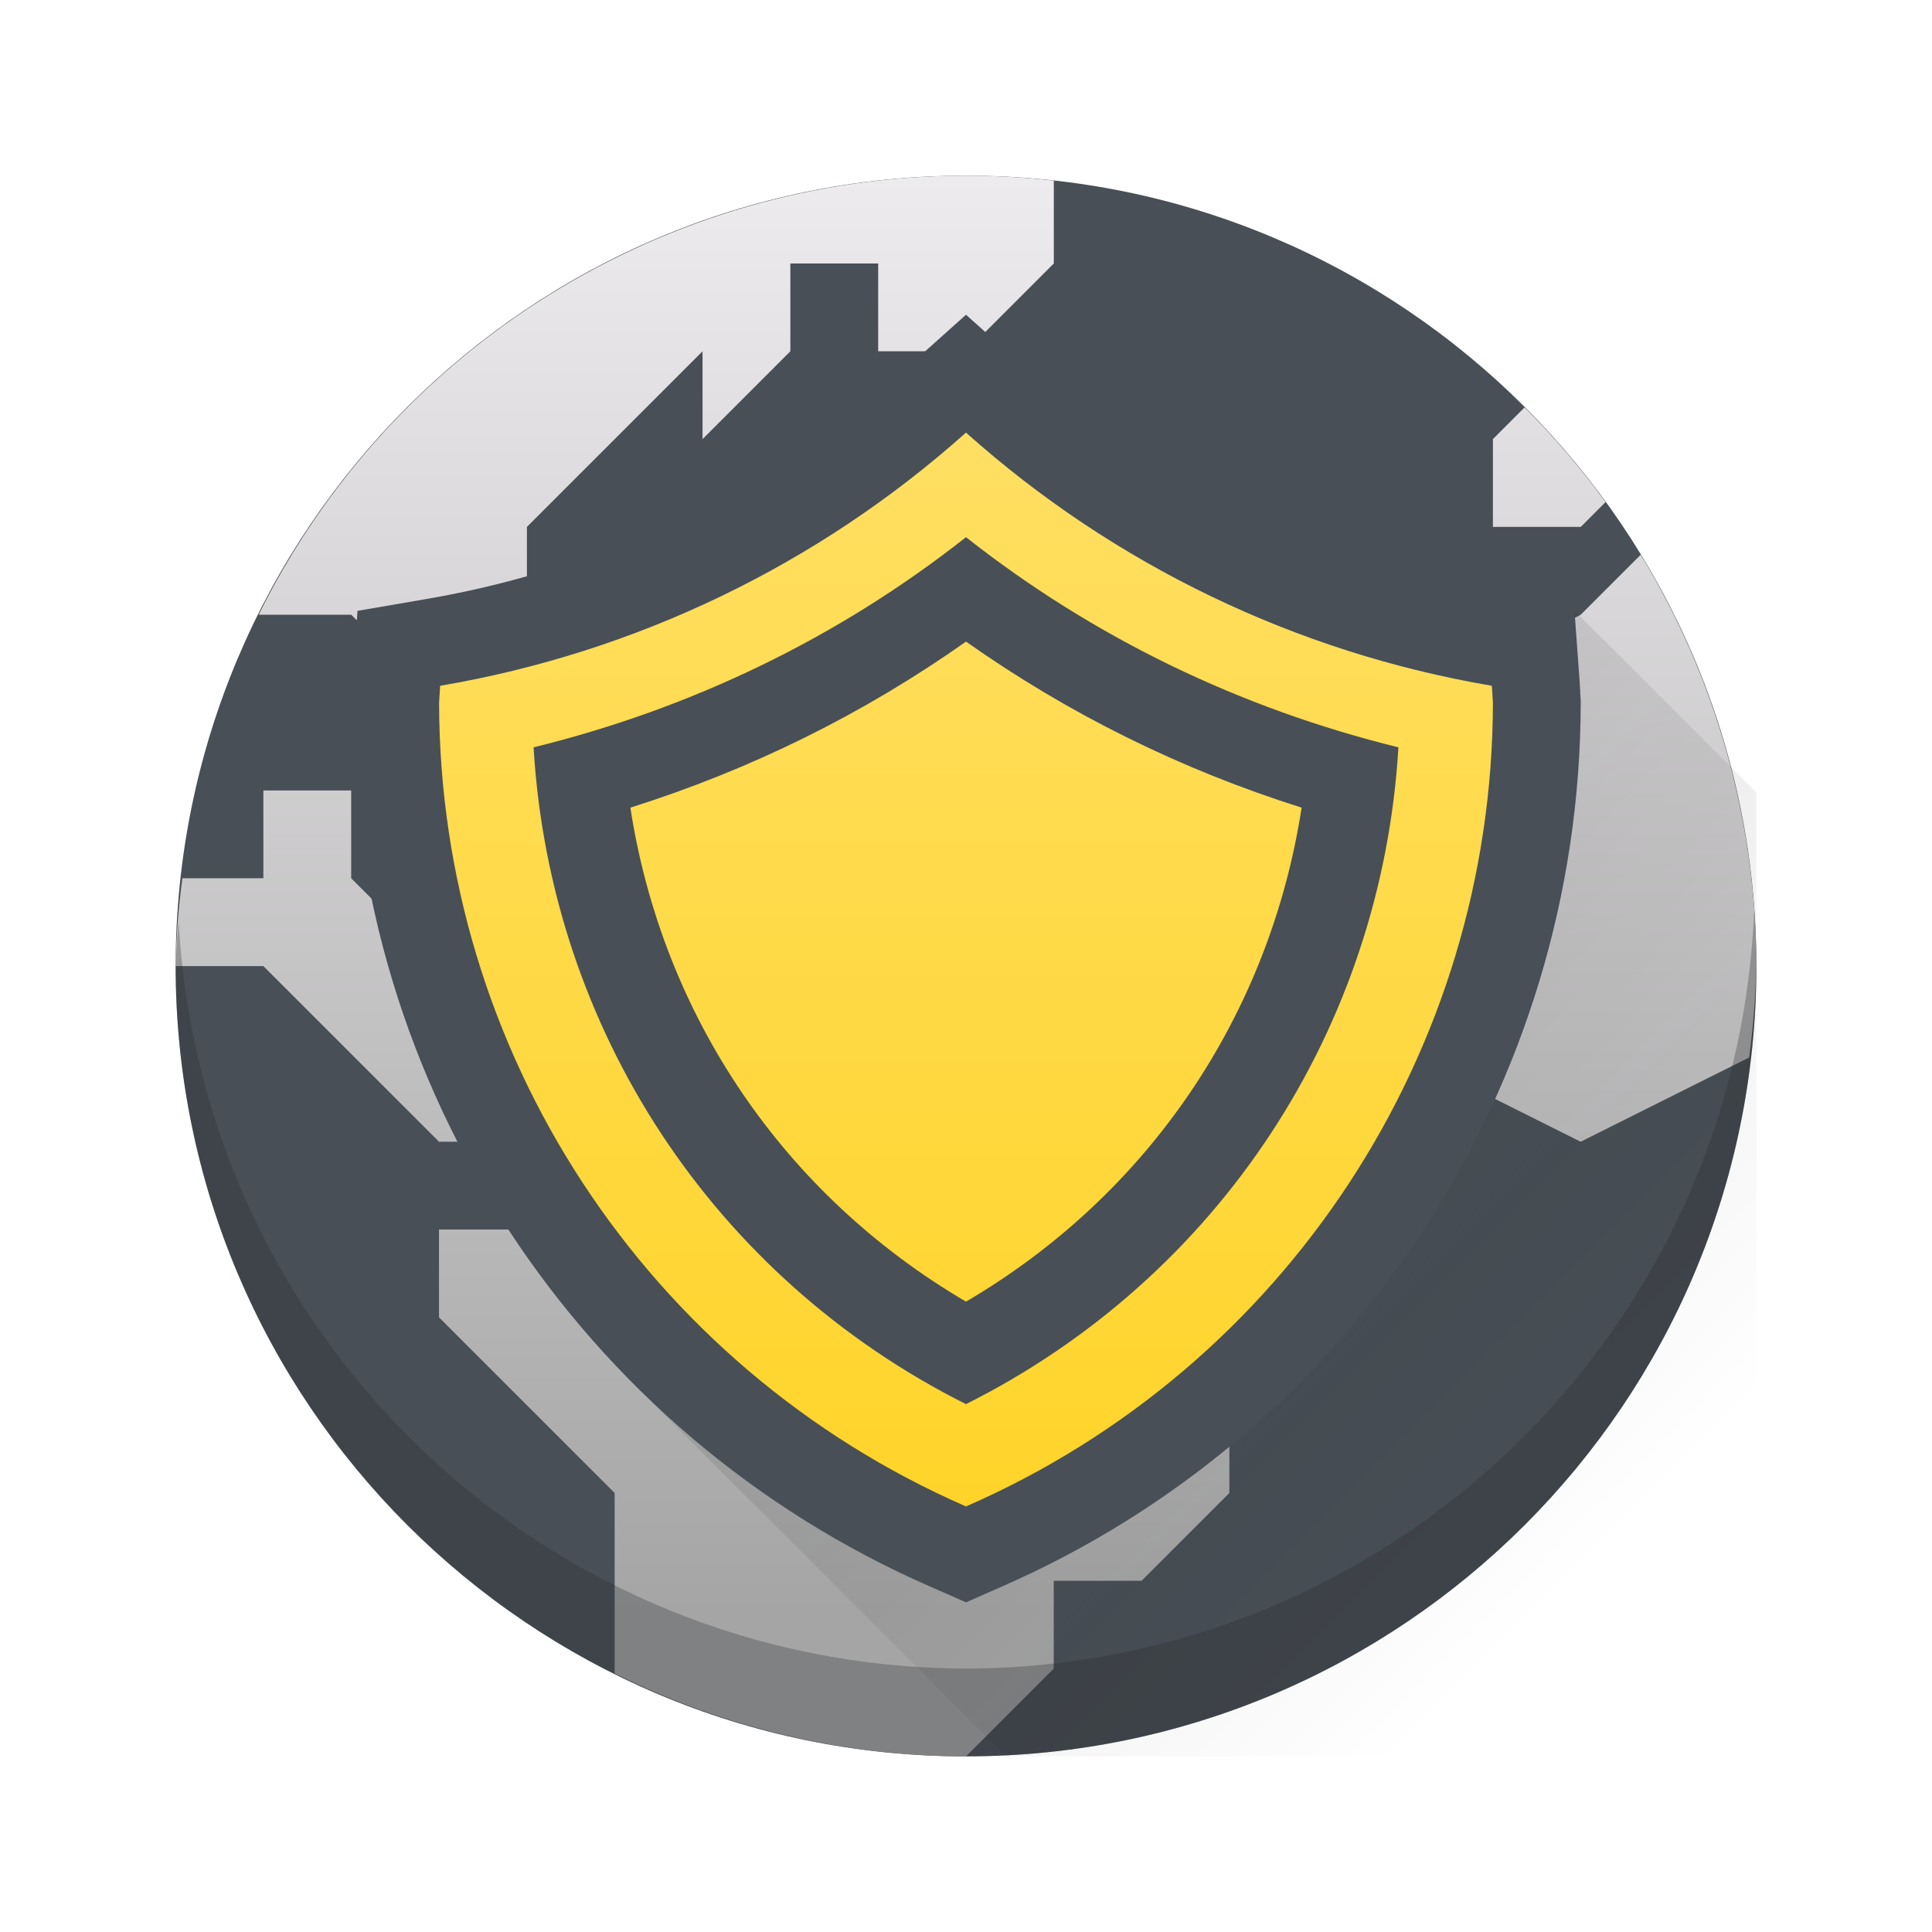
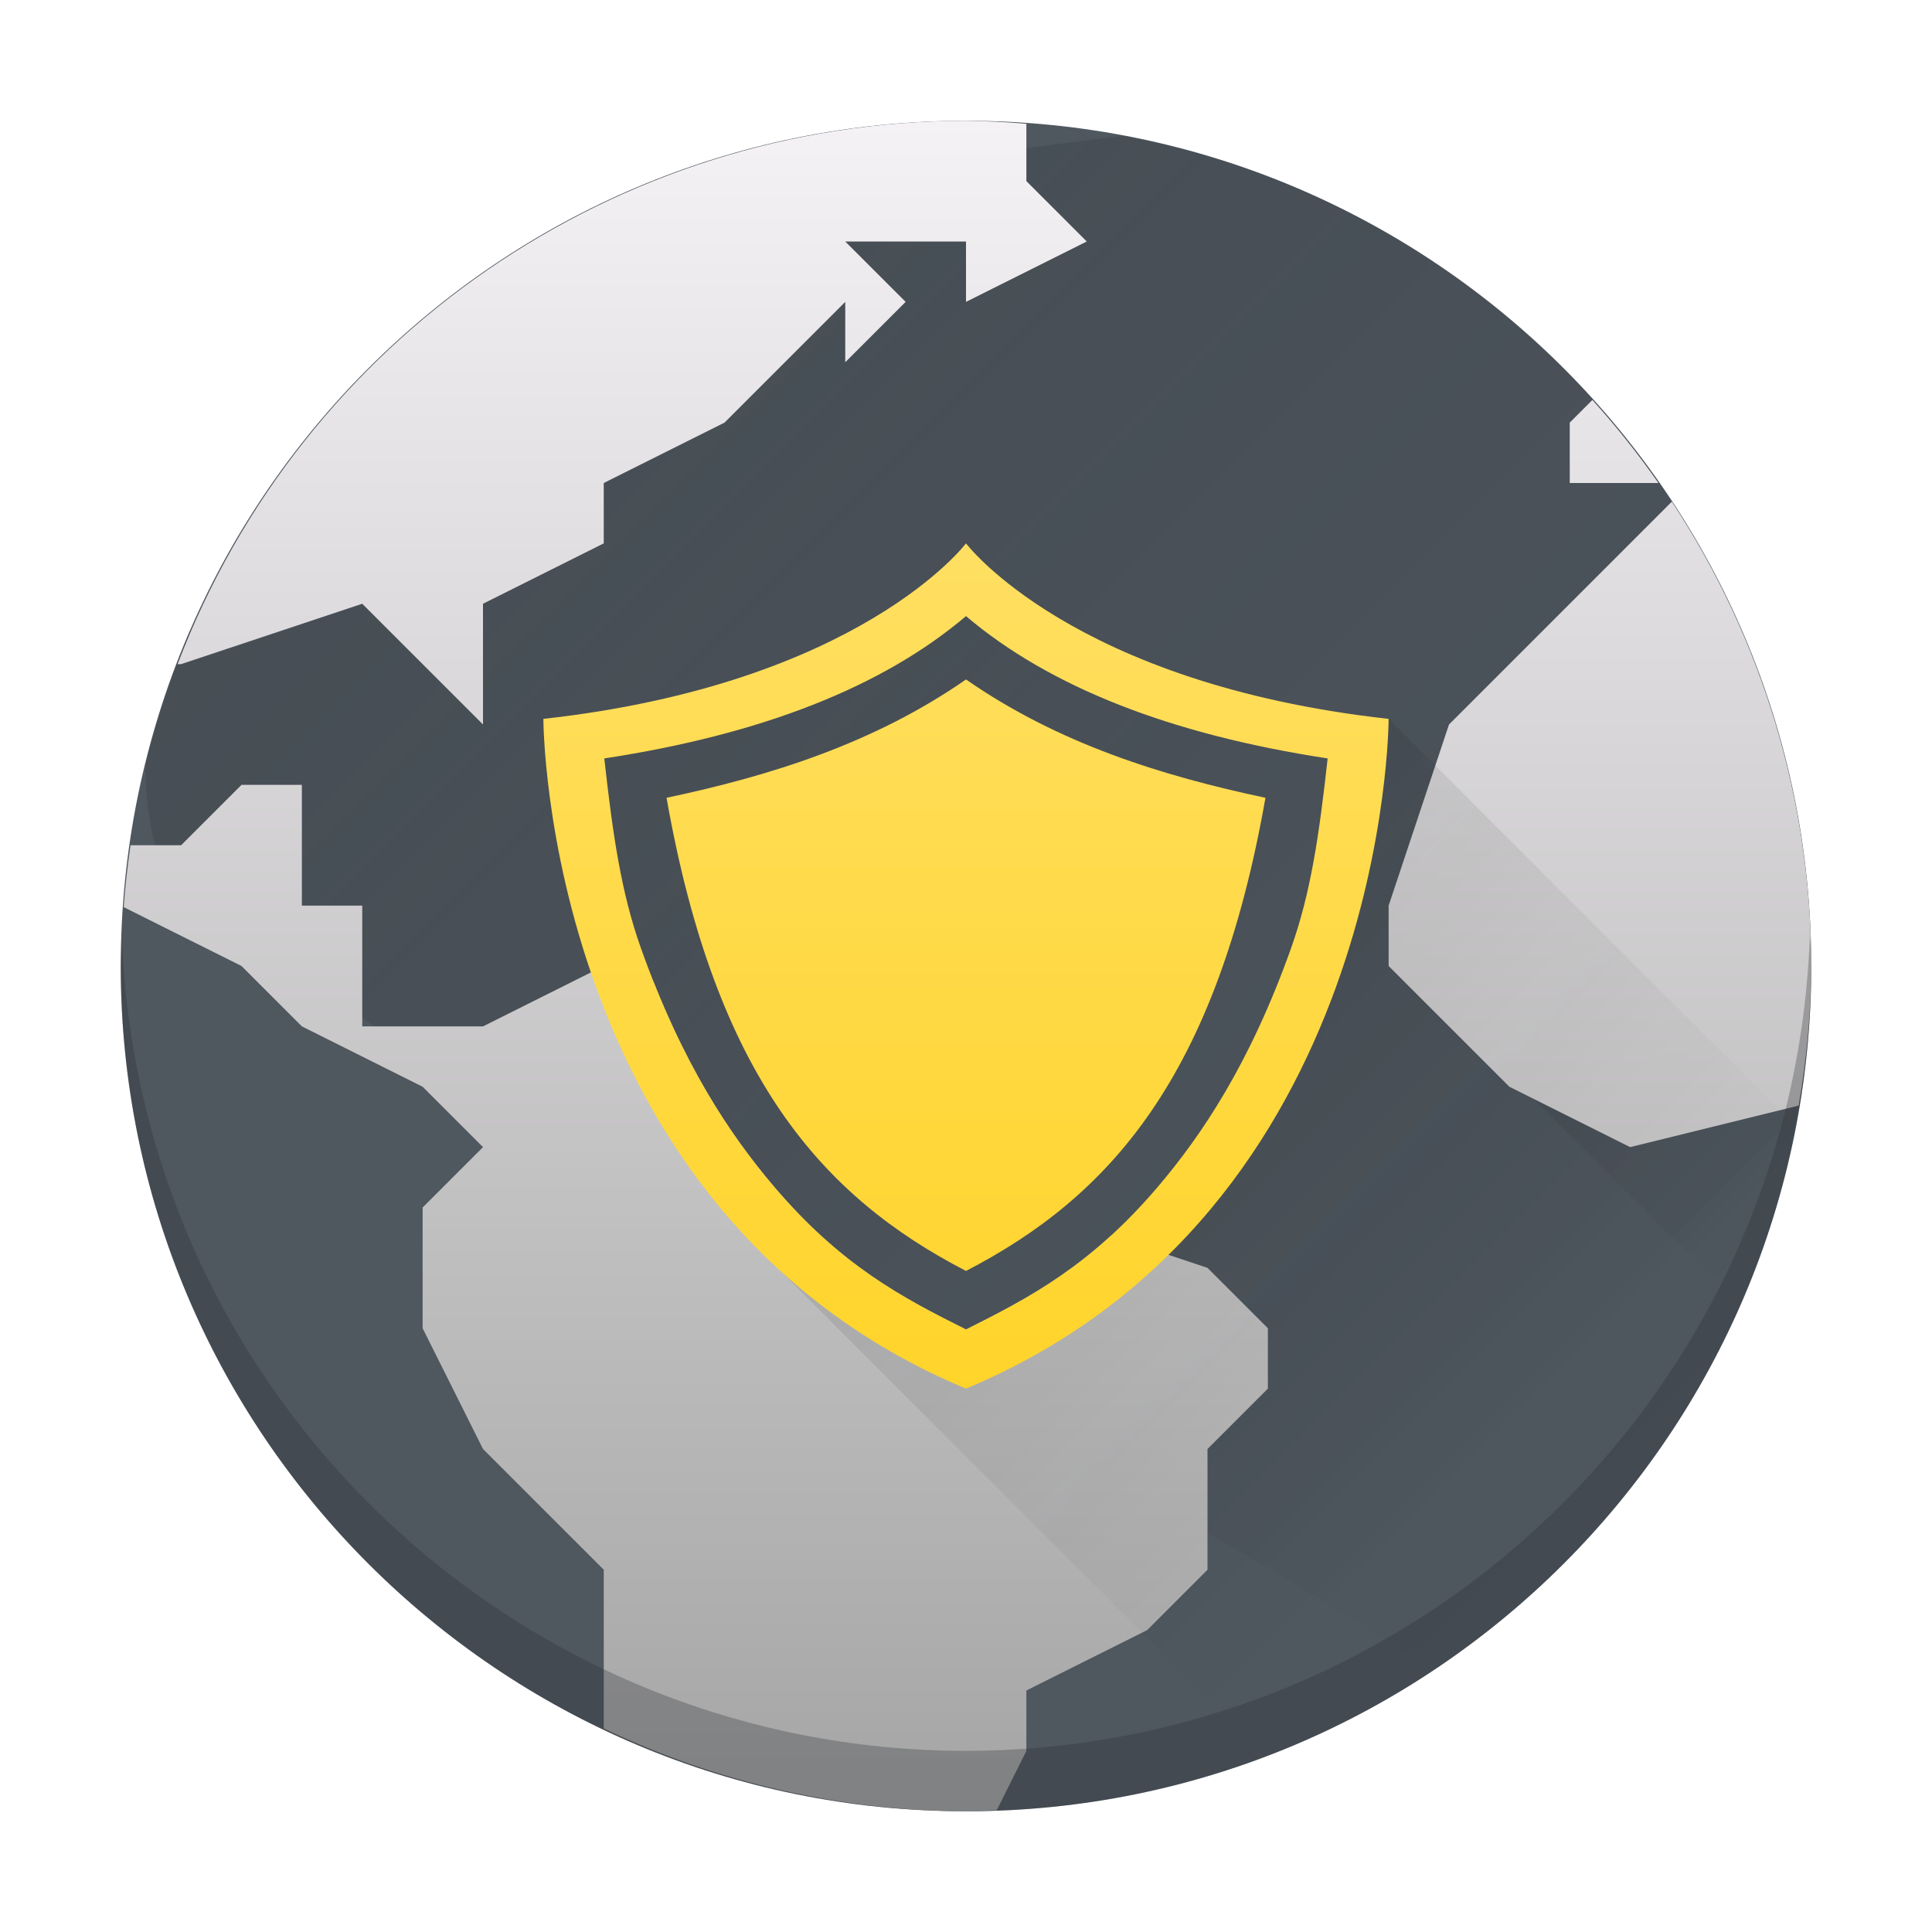
- <svg xmlns="http://www.w3.org/2000/svg" height="22" width="22">
-   <linearGradient id="a" gradientUnits="userSpaceOnUse" x1="24.018" x2="24.018" y1="18.383" y2=".383">
+ <svg xmlns="http://www.w3.org/2000/svg" xmlns:xlink="http://www.w3.org/1999/xlink" height="32" width="32">
+   <linearGradient id="e" gradientUnits="userSpaceOnUse" x1="9" x2="23" xlink:href="#a" y1="12" y2="26" />
+   <linearGradient id="f" gradientUnits="userSpaceOnUse" x1="16" x2="16" y1="23" y2="9">
+     <stop offset="0" stop-color="#ffd42a" />
+     <stop offset="1" stop-color="#ffdf62" />
+   </linearGradient>
+   <linearGradient id="b" gradientUnits="userSpaceOnUse" x1="6" x2="26" xlink:href="#a" y1="6" y2="26" />
+   <linearGradient id="a">
+     <stop offset="0" stop-color="#292c2f" />
+     <stop offset="1" stop-opacity="0" />
+   </linearGradient>
+   <linearGradient id="c" gradientUnits="userSpaceOnUse" x1="23" x2="30" xlink:href="#a" y1="13" y2="20" />
+   <linearGradient id="d" gradientUnits="userSpaceOnUse" x1="2" x2="2" y1="30" y2="2">
    <stop offset="0" stop-color="#a5a5a5" />
    <stop offset="1" stop-color="#f5f2f5" />
  </linearGradient>
-   <linearGradient id="b" gradientUnits="userSpaceOnUse" x1="5" x2="5" y1="17" y2="5">
-     <stop offset="0" stop-color="#ffd42a" />
-     <stop offset="1" stop-color="#ffdf62" />
-   </linearGradient>
-   <linearGradient id="c" gradientUnits="userSpaceOnUse" x1="7" x2="18" y1="7" y2="18">
-     <stop offset="0" stop-color="#292c2f" />
-     <stop offset="1" stop-opacity="0" />
-   </linearGradient>
-   <g stroke-linejoin="round" stroke-width="2">
-     <circle cx="11" cy="11" fill="#484f56" r="9" />
-     <path d="m11 2a9 9 0 0 0 -8.055 5h1.055l1 1v-1h1v-1l2-2v1l1-1v-1h1v1h1l1-1v-.943a9 9 0 0 0 -1-.057zm6.361 2.639-.361.361v1h1l.283-.283a9 9 0 0 0 -.922-1.078zm1.322 1.678-.684.684-2 1-1 3h1v1l2 1 1.918-.959a9 9 0 0 0 .082-1.041 9 9 0 0 0 -1.316-4.684zm-15.684 2.684v1h-.922a9 9 0 0 0 -.078 1h1l2 2h1v1h-1v1l2 2v2.055a9 9 0 0 0 4 .945l1-1v-1h1l1-1v-1l1-1-1-1h-2l-1-1h-1l-1-1h-2v-1l-1 1h-1v-1l-1-1v-1z" fill="url(#a)" />
-     <path d="m19.975 10.359a9 9 0 0 1 -8.975 8.641 9 9 0 0 1 -8.965-8.5 9 9 0 0 0 -.035.5 9 9 0 0 0 9 9 9 9 0 0 0 9-9 9 9 0 0 0 -.025-.641z" fill="#292c2f" opacity=".3" />
-   </g>
-   <path d="m17.93 6.955-10.705 8.814 4.23 4.23h8.545v-10.975z" fill="url(#c)" opacity=".2" />
-   <path d="m11 3.584-.666.596c-1.545 1.38-3.448 2.296-5.49 2.643l-.773.133-.057.783c-.005.07-.008.141-.012.211l-.002.025v.027c.005 4.367 2.597 8.322 6.6 10.068l.4.176.4-.176c4.002-1.747 6.595-5.701 6.6-10.068v-.027l-.002-.025c-.004-.07-.007-.141-.012-.211l-.057-.783-.773-.133c-2.042-.347-3.946-1.262-5.49-2.643z" fill="#484f56" />
-   <path d="m11 4.926a12 12 0 0 1 -5.988 2.883 10 10 0 0 0 -.012.191 10 10 0 0 0 6 9.154 10 10 0 0 0 6-9.154 10 10 0 0 0 -.012-.191 12 12 0 0 1 -5.988-2.883zm0 1.191c1.456 1.147 3.124 1.95 4.924 2.393-.19 3.206-2.05 6.038-4.924 7.479-2.874-1.44-4.734-4.272-4.924-7.479 1.799-.442 3.467-1.245 4.924-2.393zm0 1.189c-1.177.83-2.45 1.457-3.822 1.891.366 2.368 1.747 4.408 3.822 5.625 2.076-1.217 3.456-3.257 3.822-5.625-1.372-.434-2.645-1.061-3.822-1.891z" fill="url(#b)" stroke-width="2" />
+   <rect fill="#4f575f" height="28" rx="14" width="28" x="2" y="2" />
+   <path d="M18.594 2.248l-2.975.38-4.135 2.388-1.502 2.601s-1.973 1.39-2.271 1.31c-2.517-.029-3.869.665-4.58 1.548-.301.703-.537 1.44-.72 2.197-.006.76.161 1.351.161 1.351 7.06 6.357 14.121 9.097 21.182 13.643a13.9 13.9 0 0 0 1.275-.959l.069-.06c.36-.308.703-.636 1.029-.979.072-.076.14-.155.21-.232a13.928 13.928 0 0 0 1.749-2.375l.055-.09a13.991 13.991 0 0 0 1.824-6.282l.002-.02v-.001L28.143 9.03a13.95 13.95 0 0 0-9.55-6.783z" fill="url(#b)" fill-rule="evenodd" opacity=".2" />
+   <path d="M29.012 10.842l-4.307 6.66 4.12 4.12a13.997 13.997 0 0 0 .187-10.78z" fill="url(#c)" fill-rule="evenodd" opacity=".2" />
+   <path d="M16 2a14 14 0 0 0-13.059 9H3l3-1 1 1 1 1v-2l2-1V8l2-1 2-2v1l1-1-1-1h2v1l2-1-1-1v-.95A14 14 0 0 0 16 2zm10.375 4.625L26 7v1h1.469a14 14 0 0 0-1.094-1.375zm1.316 1.684L27 9l-2 2-1 1-1 3v1l1 1 1 1 2 1 2.791-.688A14 14 0 0 0 30 16a14 14 0 0 0-2.309-7.691zM4 13l-1 1h-.838c-.05.34-.088.681-.113 1.023v.002L4 16l1 1 2 1 1 1-1 1v2l1 2 2 2v2.629A14 14 0 0 0 16 30c.17-.003.34-.009.51-.018L17 29v-1l2-1 1-1v-2l1-1v-1l-1-1-3-1-1-1-1-1h-1l-1-1-3-1-2 1H6v-2H5v-2z" fill="url(#d)" />
+   <path d="M29.979 15.414A14 14 0 0 1 16 29 14 14 0 0 1 2.021 15.586 14 14 0 0 0 2 16a14 14 0 0 0 14 14 14 14 0 0 0 14-14 14 14 0 0 0-.021-.586z" fill="#292c2f" opacity=".3" />
+   <path d="M16 10.205c1.388 1.176 3.393 1.961 5.99 2.357-.14 1.264-.277 2.216-.603 3.136-.688 1.933-1.488 3.108-2.205 3.955-1.115 1.31-2.126 1.84-3.182 2.368-1.056-.528-2.067-1.058-3.18-2.368-.719-.847-1.52-2.022-2.207-3.955-.326-.92-.462-1.872-.603-3.136 2.597-.396 4.602-1.18 5.99-2.357z" fill="#4f575f" />
+   <path d="M12.938 21.062L21.876 30H30V18.907l-7-7L20 12l-4-2-4 2-3-.093L11 18z" fill="url(#e)" opacity=".2" />
+   <path d="M16 11.254c-1.526 1.06-3.24 1.596-4.96 1.96.815 4.622 2.57 6.599 4.96 7.837 2.39-1.238 4.145-3.215 4.96-7.837-1.72-.364-3.434-.9-4.96-1.96zM16 9s-1.75 2.324-7 2.907c0 0 0 8.17 7 11.093 7-2.924 7-11.093 7-11.093C17.75 11.324 16 9 16 9zm0 1.205c1.388 1.177 3.393 1.961 5.99 2.357-.14 1.264-.277 2.215-.603 3.135-.688 1.933-1.488 3.11-2.205 3.955-1.115 1.311-2.126 1.84-3.182 2.368-1.056-.527-2.067-1.057-3.182-2.368-.717-.845-1.517-2.022-2.205-3.955-.326-.92-.463-1.87-.604-3.135 2.598-.396 4.603-1.18 5.991-2.357z" fill="url(#f)" />
</svg>
